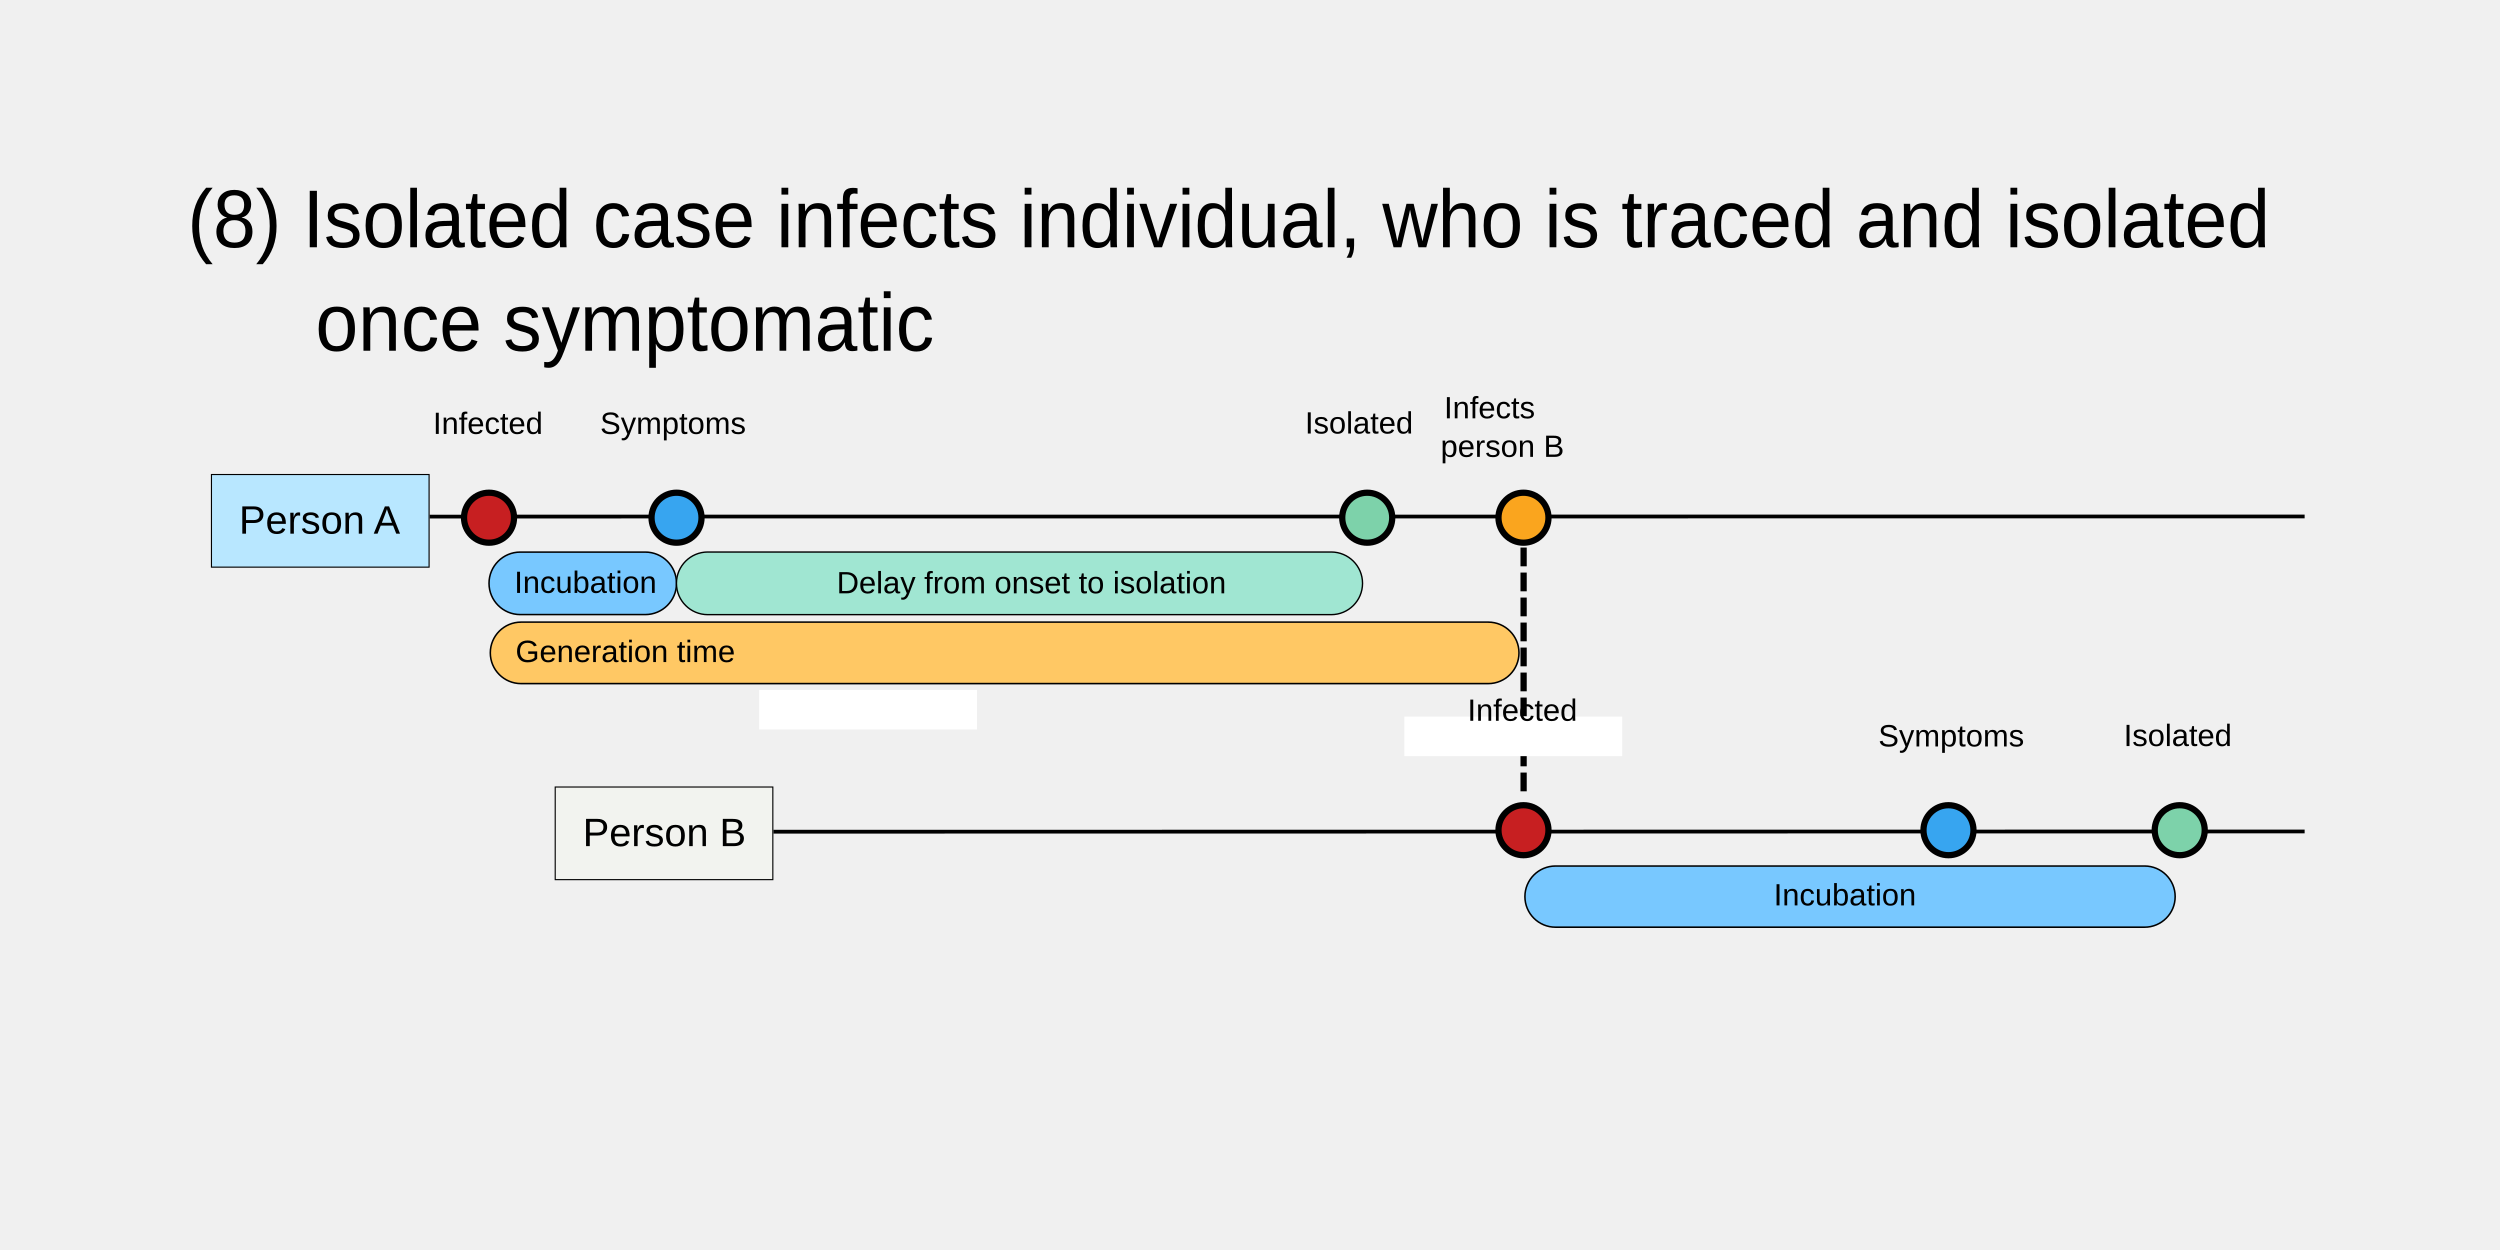
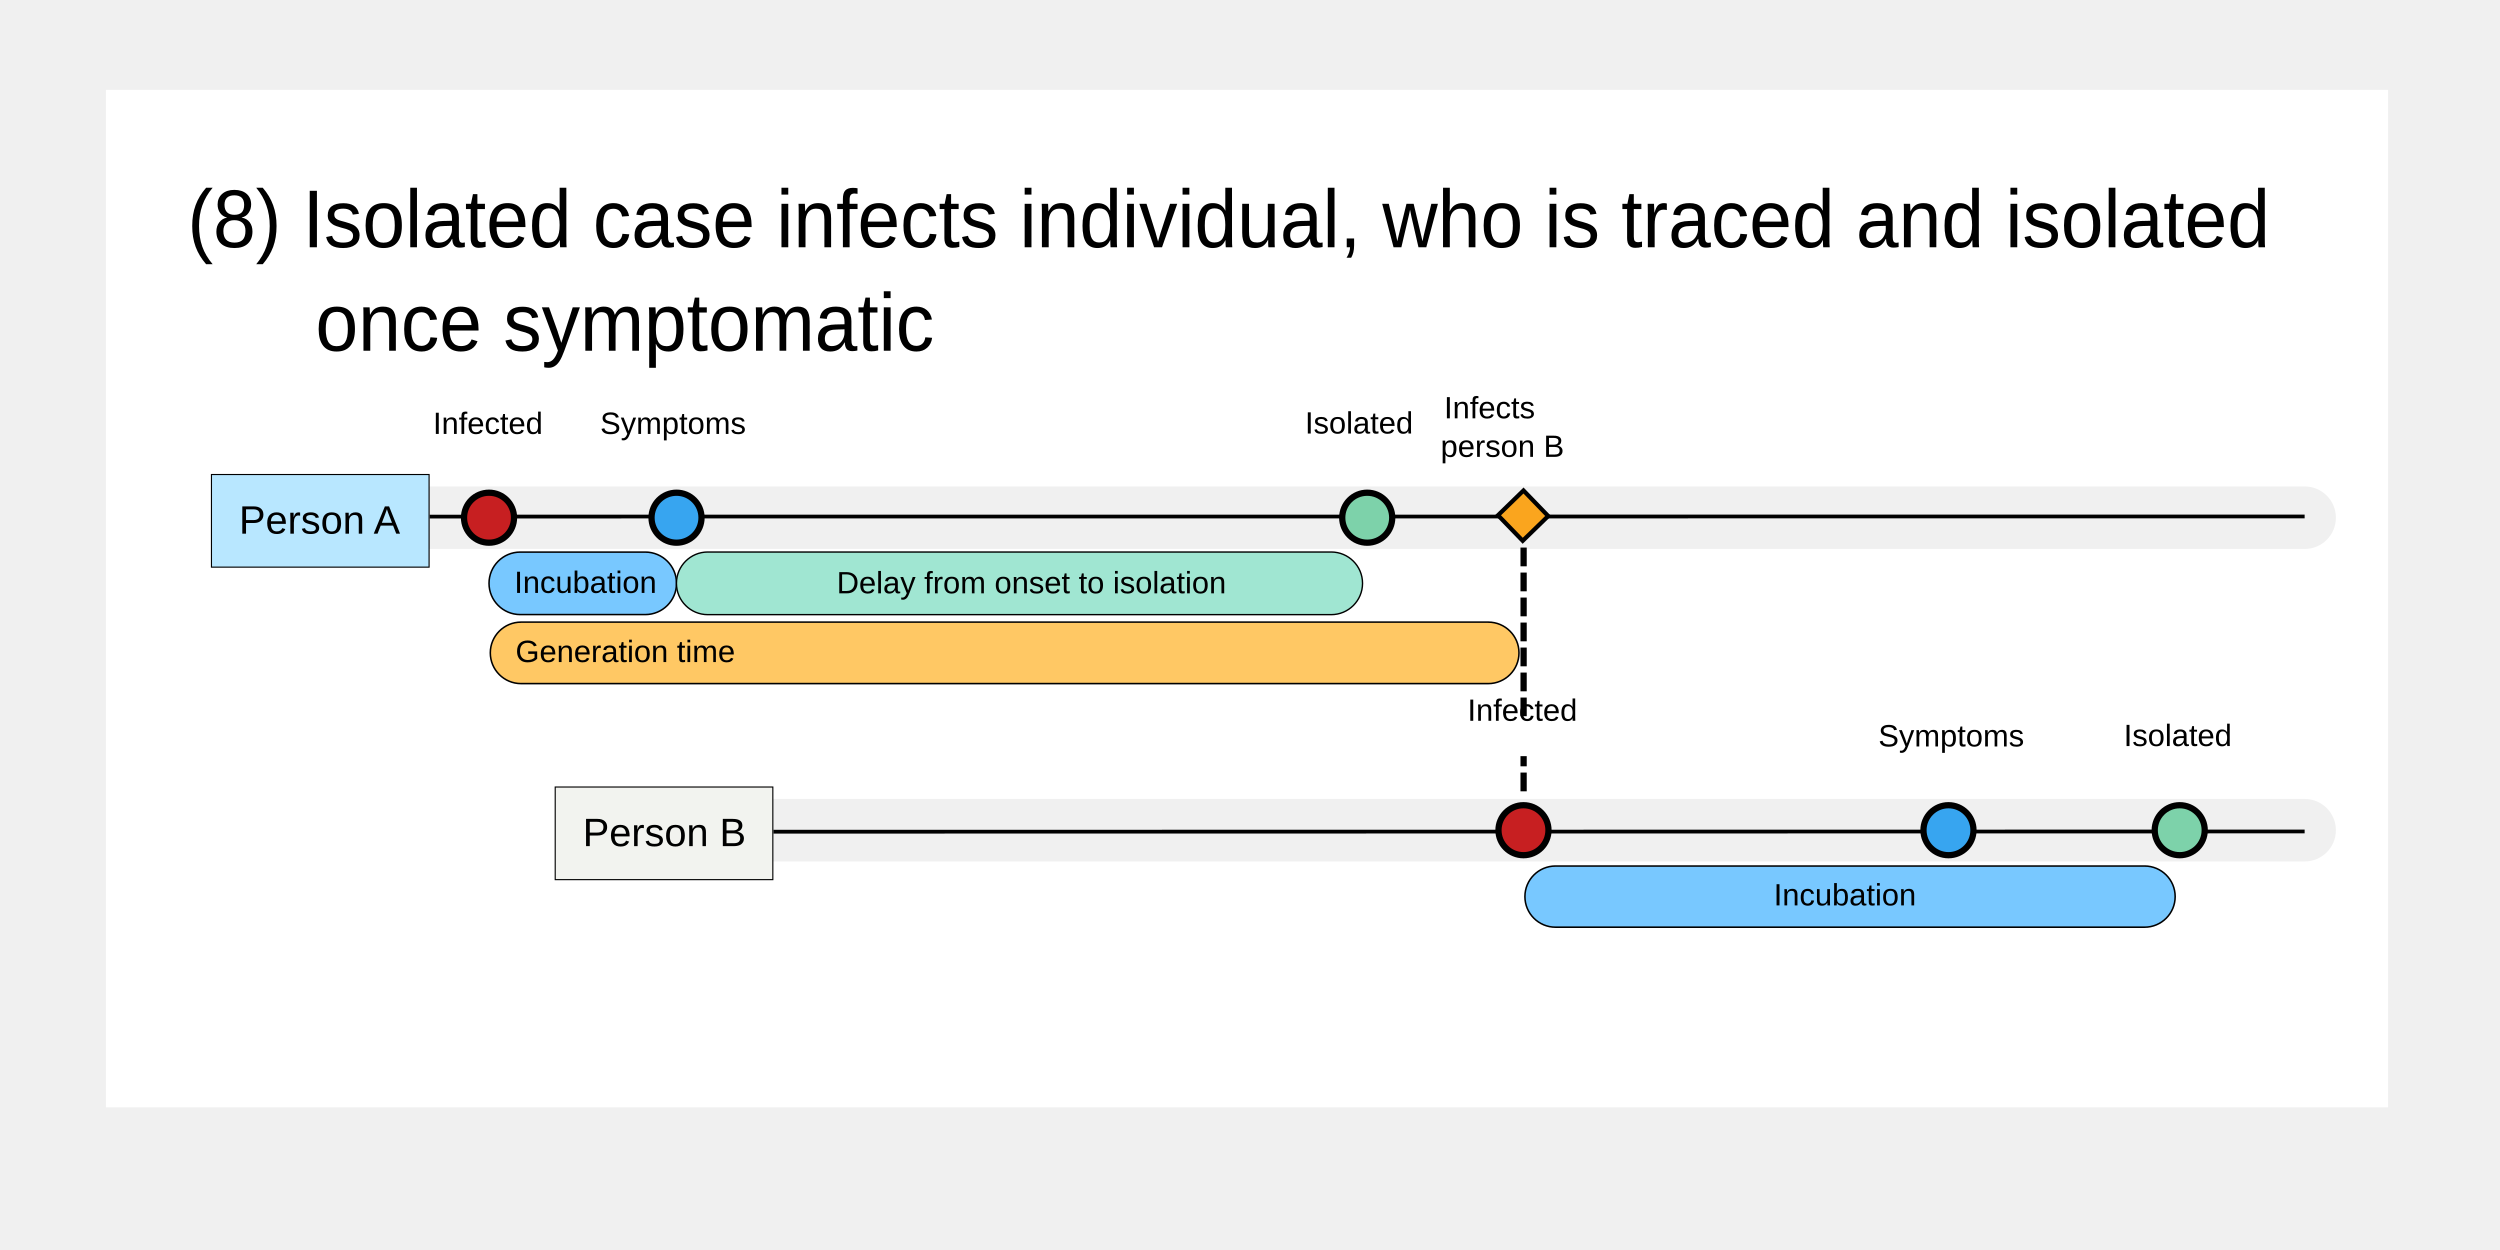
<svg xmlns="http://www.w3.org/2000/svg" width="400mm" height="200mm" viewBox="0 0 400 200" version="1.1" id="svg5">
  <defs id="defs2" />
  <g id="layer1">
+     <rect style="fill:#ffffff;stroke-width:0.682" id="rect6145" width="365.14" height="162.798" x="16.947" y="14.38" />
    <text xml:space="preserve" style="font-size:8.467px;font-family:'.SF NS Mono';-inkscape-font-specification:'.SF NS Mono';fill:#b8e7ff;fill-opacity:1;stroke:#000000;stroke-width:0.183" x="32.091" y="34.608" id="text1750">
      <tspan id="tspan1748" style="stroke-width:0.183" x="32.091" y="34.608" />
    </text>
    <text xml:space="preserve" style="font-size:12.7px;font-family:'Courier New';-inkscape-font-specification:'Courier New';fill:#000000;stroke:#000000;stroke-width:0;stroke-dasharray:none" x="31.019" y="38.26" id="text8025-6-5" transform="scale(0.9671489,1.033967)">
      <tspan style="font-style:normal;font-variant:normal;font-weight:normal;font-stretch:normal;font-size:12.7px;font-family:Arial;-inkscape-font-specification:Arial;fill:#000000;stroke:#000000;stroke-width:0;stroke-dasharray:none" x="31.019" y="38.26" id="tspan14897">(8) Isolated case infects individual, who is traced and isolated</tspan>
      <tspan style="font-style:normal;font-variant:normal;font-weight:normal;font-stretch:normal;font-size:12.7px;font-family:Arial;-inkscape-font-specification:Arial;fill:#000000;stroke:#000000;stroke-width:0;stroke-dasharray:none" x="31.019" y="54.275" id="tspan2922">      once symptomatic</tspan>
    </text>
    <rect style="fill:#f0f0f0;fill-opacity:1;stroke:none;stroke-width:1.278;stroke-dasharray:none;stroke-opacity:1" id="rect59819-8-7-0" width="255" height="10" x="118.744" y="127.833" ry="5" />
    <rect style="fill:#f0f0f0;fill-opacity:1;stroke:none;stroke-width:1.409;stroke-dasharray:none;stroke-opacity:1" id="rect59819-3-9" width="310" height="10" x="63.744" y="77.833" ry="5" />
    <rect style="fill:#78c8ff;fill-opacity:1;stroke:#000000;stroke-width:0.25;stroke-dasharray:none;stroke-opacity:1" id="rect59819-6-8-5" width="30" height="10" x="78.244" y="88.333" ry="5" />
    <rect style="fill:#78c8ff;fill-opacity:1;stroke:#000000;stroke-width:0.25;stroke-dasharray:none;stroke-opacity:1" id="rect59819-6-0-4-7" width="104.039" height="9.789" x="243.987" y="138.563" ry="4.895" />
    <rect style="fill:#b8e7ff;fill-opacity:1;stroke:#000000;stroke-width:0.18" id="rect131-8-2" width="34.82" height="14.82" x="33.834" y="75.923">
      </rect>
    <rect style="fill:#f2f3ef;fill-opacity:1;stroke:#000000;stroke-width:0.18" id="rect131-0-4-7" width="34.82" height="14.82" x="88.834" y="125.923">
      </rect>
    <text xml:space="preserve" style="font-style:normal;font-variant:normal;font-weight:normal;font-stretch:normal;font-size:6.35px;font-family:Arial;-inkscape-font-specification:'Arial, Normal';font-variant-ligatures:normal;font-variant-caps:normal;font-variant-numeric:normal;font-variant-east-asian:normal;fill:#000000;fill-opacity:1;stroke:#000000;stroke-width:0;stroke-dasharray:none" x="38.254" y="85.379" id="text6928-2-8">
      <tspan id="tspan9210-6-2" x="38.254" y="85.379">Person A</tspan>
    </text>
    <text xml:space="preserve" style="font-style:normal;font-variant:normal;font-weight:normal;font-stretch:normal;font-size:6.35px;font-family:Arial;-inkscape-font-specification:'Arial, Normal';font-variant-ligatures:normal;font-variant-caps:normal;font-variant-numeric:normal;font-variant-east-asian:normal;fill:#000000;fill-opacity:1;stroke:#000000;stroke-width:0;stroke-dasharray:none" x="93.254" y="135.379" id="text6928-1-9-9">
      <tspan id="tspan9250-4-9" x="93.254" y="135.379">Person B</tspan>
    </text>
    <path style="fill:#000000;fill-opacity:1;stroke:#000000;stroke-width:0.599;stroke-dasharray:none" d="m 68.744,82.652 299.998,-0.019" id="path9310-7-8" />
    <path style="fill:#000000;fill-opacity:1;stroke:#000000;stroke-width:0.603;stroke-dasharray:none" d="m 123.741,133.074 245,-0.039" id="path9310-4-8-3" />
    <ellipse style="fill:#c71f21;fill-opacity:1;stroke:#000000;stroke-width:1;stroke-dasharray:none;stroke-opacity:1" id="path12345-3-2" cx="78.244" cy="82.833" rx="4" ry="4" />
    <ellipse style="fill:#37a5f0;fill-opacity:1;stroke:#000000;stroke-width:1;stroke-dasharray:none;stroke-opacity:1" id="path12345-5-54-6" cx="108.244" cy="82.833" rx="4" ry="4" />
    <ellipse style="fill:#7dd2aa;fill-opacity:1;stroke:#000000;stroke-width:1;stroke-dasharray:none;stroke-opacity:1" id="path12345-5-9-3-1" cx="348.756" cy="132.833" rx="4" ry="4" />
    <ellipse style="fill:#37a5f0;fill-opacity:1;stroke:#000000;stroke-width:1;stroke-dasharray:none;stroke-opacity:1" id="path12345-5-9-3-1-8" cx="311.756" cy="132.833" rx="4" ry="4" />
    <ellipse style="fill:#c71f21;fill-opacity:1;stroke:#000000;stroke-width:1;stroke-dasharray:none;stroke-opacity:1" id="path12345-9-6-7" cx="243.756" cy="132.833" rx="4" ry="4" />
-     <ellipse style="fill:#faa51e;fill-opacity:1;stroke:#000000;stroke-width:1;stroke-dasharray:none;stroke-opacity:1" id="path12345-5-5-54-6" cx="243.756" cy="82.833" rx="4" ry="4" />
    <ellipse style="fill:#7dd2aa;fill-opacity:1;stroke:#000000;stroke-width:1;stroke-dasharray:none;stroke-opacity:1" id="path12345-5-5-68-5-0" cx="218.756" cy="82.833" rx="4" ry="4" />
    <text xml:space="preserve" style="font-style:normal;font-variant:normal;font-weight:normal;font-stretch:normal;font-size:4.939px;font-family:Arial;-inkscape-font-specification:'Arial, Normal';font-variant-ligatures:normal;font-variant-caps:normal;font-variant-numeric:normal;font-variant-east-asian:normal;fill:#000000;fill-opacity:1;stroke:none;stroke-width:1;stroke-dasharray:none;stroke-opacity:1" x="82.283" y="94.868" id="text70964-5-2">
      <tspan id="tspan70962-2-3" style="font-style:normal;font-variant:normal;font-weight:normal;font-stretch:normal;font-size:4.939px;font-family:Arial;-inkscape-font-specification:'Arial, Normal';font-variant-ligatures:normal;font-variant-caps:normal;font-variant-numeric:normal;font-variant-east-asian:normal;fill:#000000;fill-opacity:1;stroke-width:1" x="82.283" y="94.868">Incubation</tspan>
    </text>
    <text xml:space="preserve" style="font-style:normal;font-variant:normal;font-weight:normal;font-stretch:normal;font-size:4.939px;font-family:Arial;-inkscape-font-specification:'Arial, Normal';font-variant-ligatures:normal;font-variant-caps:normal;font-variant-numeric:normal;font-variant-east-asian:normal;fill:#000000;fill-opacity:1;stroke:none;stroke-width:1;stroke-dasharray:none;stroke-opacity:1" x="283.796" y="144.868" id="text70964-9-7-7">
      <tspan id="tspan70962-6-8-2" style="font-style:normal;font-variant:normal;font-weight:normal;font-stretch:normal;font-size:4.939px;font-family:Arial;-inkscape-font-specification:'Arial, Normal';font-variant-ligatures:normal;font-variant-caps:normal;font-variant-numeric:normal;font-variant-east-asian:normal;fill:#000000;fill-opacity:1;stroke-width:1" x="283.796" y="144.868">Incubation</tspan>
    </text>
    <text xml:space="preserve" style="font-style:normal;font-variant:normal;font-weight:normal;font-stretch:normal;font-size:4.939px;font-family:Arial;-inkscape-font-specification:'Arial, Normal';font-variant-ligatures:normal;font-variant-caps:normal;font-variant-numeric:normal;font-variant-east-asian:normal;fill:#000000;fill-opacity:1;stroke:none;stroke-width:1;stroke-dasharray:none;stroke-opacity:1" x="69.283" y="69.429" id="text83196-4-4">
      <tspan id="tspan84858-1-1" x="69.283" y="69.429" style="font-style:normal;font-variant:normal;font-weight:normal;font-stretch:normal;font-size:4.939px;font-family:Arial;-inkscape-font-specification:'Arial, Normal';font-variant-ligatures:normal;font-variant-caps:normal;font-variant-numeric:normal;font-variant-east-asian:normal">Infected</tspan>
    </text>
    <text xml:space="preserve" style="font-style:normal;font-variant:normal;font-weight:normal;font-stretch:normal;font-size:4.939px;font-family:Arial;-inkscape-font-specification:'Arial, Normal';font-variant-ligatures:normal;font-variant-caps:normal;font-variant-numeric:normal;font-variant-east-asian:normal;fill:#000000;fill-opacity:1;stroke:none;stroke-width:1;stroke-dasharray:none;stroke-opacity:1" x="96.022" y="69.429" id="text83196-3-7-8">
      <tspan id="tspan84887-1-2" x="96.022" y="69.429" style="font-style:normal;font-variant:normal;font-weight:normal;font-stretch:normal;font-size:4.939px;font-family:Arial;-inkscape-font-specification:'Arial, Normal';font-variant-ligatures:normal;font-variant-caps:normal;font-variant-numeric:normal;font-variant-east-asian:normal">Symptoms</tspan>
    </text>
    <text xml:space="preserve" style="font-style:normal;font-variant:normal;font-weight:normal;font-stretch:normal;font-size:4.939px;font-family:Arial;-inkscape-font-specification:'Arial, Normal';font-variant-ligatures:normal;font-variant-caps:normal;font-variant-numeric:normal;font-variant-east-asian:normal;fill:#000000;fill-opacity:1;stroke:none;stroke-width:1;stroke-dasharray:none;stroke-opacity:1" x="208.796" y="69.368" id="text83196-3-9-8-6">
      <tspan id="tspan13679-7-0" x="208.796" y="69.368">Isolated</tspan>
    </text>
    <text xml:space="preserve" style="font-style:normal;font-variant:normal;font-weight:normal;font-stretch:normal;font-size:4.939px;font-family:Arial;-inkscape-font-specification:'Arial, Normal';font-variant-ligatures:normal;font-variant-caps:normal;font-variant-numeric:normal;font-variant-east-asian:normal;fill:#000000;fill-opacity:1;stroke:none;stroke-width:1;stroke-dasharray:none;stroke-opacity:1" x="243.815" y="66.929" id="text83196-5-0-9">
      <tspan id="tspan84913-7-0" x="243.815" y="66.929" style="font-style:normal;font-variant:normal;font-weight:normal;font-stretch:normal;font-size:4.939px;font-family:Arial;-inkscape-font-specification:'Arial, Normal';font-variant-ligatures:normal;font-variant-caps:normal;font-variant-numeric:normal;font-variant-east-asian:normal;text-align:center;text-anchor:middle">Infects </tspan>
      <tspan id="tspan84915-4-0" x="243.815" y="73.102" style="font-style:normal;font-variant:normal;font-weight:normal;font-stretch:normal;font-size:4.939px;font-family:Arial;-inkscape-font-specification:'Arial, Normal';font-variant-ligatures:normal;font-variant-caps:normal;font-variant-numeric:normal;font-variant-east-asian:normal;text-align:center;text-anchor:middle">person B</tspan>
    </text>
    <path style="fill:#000000;stroke:#000000;stroke-width:1;stroke-dasharray:3, 1;stroke-dashoffset:0" d="M 243.777,87.61 V 127.252" id="path3154-5-3" />
    <rect style="fill:#ffffff;fill-opacity:1;stroke:none;stroke-width:0.118" id="rect131-3-2-1" width="34.861" height="6.324" x="121.464" y="110.386">
      </rect>
    <rect style="fill:#ffffff;fill-opacity:1;stroke:none;stroke-width:0.118" id="rect131-3-2-1-9" width="34.861" height="6.324" x="224.689" y="114.659">
      </rect>
    <text xml:space="preserve" style="font-style:normal;font-variant:normal;font-weight:normal;font-stretch:normal;font-size:4.939px;font-family:Arial;-inkscape-font-specification:'Arial, Normal';font-variant-ligatures:normal;font-variant-caps:normal;font-variant-numeric:normal;font-variant-east-asian:normal;fill:#000000;fill-opacity:1;stroke:#000000;stroke-width:0;stroke-dasharray:none" x="234.796" y="115.329" id="text6928-9-1-2">
      <tspan id="tspan3911-8-6" x="234.796" y="115.329">Infected</tspan>
    </text>
    <rect style="fill:#a0e6d2;fill-opacity:1;stroke:#000000;stroke-width:0.226;stroke-dasharray:none;stroke-opacity:1" id="rect59819-01-0-9" width="109.774" height="10.024" x="108.232" y="88.321" ry="5.012" />
    <text xml:space="preserve" style="font-style:normal;font-variant:normal;font-weight:normal;font-stretch:normal;font-size:4.939px;font-family:Arial;-inkscape-font-specification:'Arial, Normal';font-variant-ligatures:normal;font-variant-caps:normal;font-variant-numeric:normal;font-variant-east-asian:normal;fill:#000000;fill-opacity:1;stroke:none;stroke-width:1;stroke-dasharray:none;stroke-opacity:1" x="133.875" y="94.929" id="text70964-0-0-1">
      <tspan id="tspan76200-9-9" x="133.875" y="94.929">Delay from onset to isolation</tspan>
    </text>
    <rect style="fill:#ffc864;fill-opacity:1;stroke:#000000;stroke-width:0.25;stroke-dasharray:none;stroke-opacity:1" id="rect59819-5-5-0" width="164.589" height="9.839" x="78.449" y="99.539" ry="4.92" />
    <text xml:space="preserve" style="font-style:normal;font-variant:normal;font-weight:normal;font-stretch:normal;font-size:4.939px;font-family:Arial;-inkscape-font-specification:'Arial, Normal';font-variant-ligatures:normal;font-variant-caps:normal;font-variant-numeric:normal;font-variant-east-asian:normal;fill:#000000;fill-opacity:1;stroke:none;stroke-width:1;stroke-dasharray:none;stroke-opacity:1" x="82.481" y="105.929" id="text70964-8-6-6">
      <tspan id="tspan82828-2-1" x="82.481" y="105.929">Generation time</tspan>
    </text>
    <text xml:space="preserve" style="font-style:normal;font-variant:normal;font-weight:normal;font-stretch:normal;font-size:4.939px;font-family:Arial;-inkscape-font-specification:'Arial, Normal';font-variant-ligatures:normal;font-variant-caps:normal;font-variant-numeric:normal;font-variant-east-asian:normal;fill:#000000;fill-opacity:1;stroke:none;stroke-width:1;stroke-dasharray:none;stroke-opacity:1" x="339.796" y="119.368" id="text83196-3-9-8-6-7">
      <tspan id="tspan13679-7-0-0" x="339.796" y="119.368">Isolated</tspan>
    </text>
    <text xml:space="preserve" style="font-style:normal;font-variant:normal;font-weight:normal;font-stretch:normal;font-size:4.939px;font-family:Arial;-inkscape-font-specification:'Arial, Normal';font-variant-ligatures:normal;font-variant-caps:normal;font-variant-numeric:normal;font-variant-east-asian:normal;fill:#000000;fill-opacity:1;stroke:none;stroke-width:1;stroke-dasharray:none;stroke-opacity:1" x="300.534" y="119.429" id="text83196-3-7-8-7">
      <tspan id="tspan84887-1-2-6" x="300.534" y="119.429" style="font-style:normal;font-variant:normal;font-weight:normal;font-stretch:normal;font-size:4.939px;font-family:Arial;-inkscape-font-specification:'Arial, Normal';font-variant-ligatures:normal;font-variant-caps:normal;font-variant-numeric:normal;font-variant-east-asian:normal">Symptoms</tspan>
    </text>
+     <rect style="fill:#faa51e;fill-opacity:1;stroke:#000000;stroke-width:0.682;stroke-dasharray:none;stroke-opacity:1" id="rect49623-1" width="5.683" height="5.683" x="226.153" y="-120.541" transform="matrix(0.6955653,0.7184629,-0.7172102,0.6968569,0,0)" />
  </g>
</svg>
